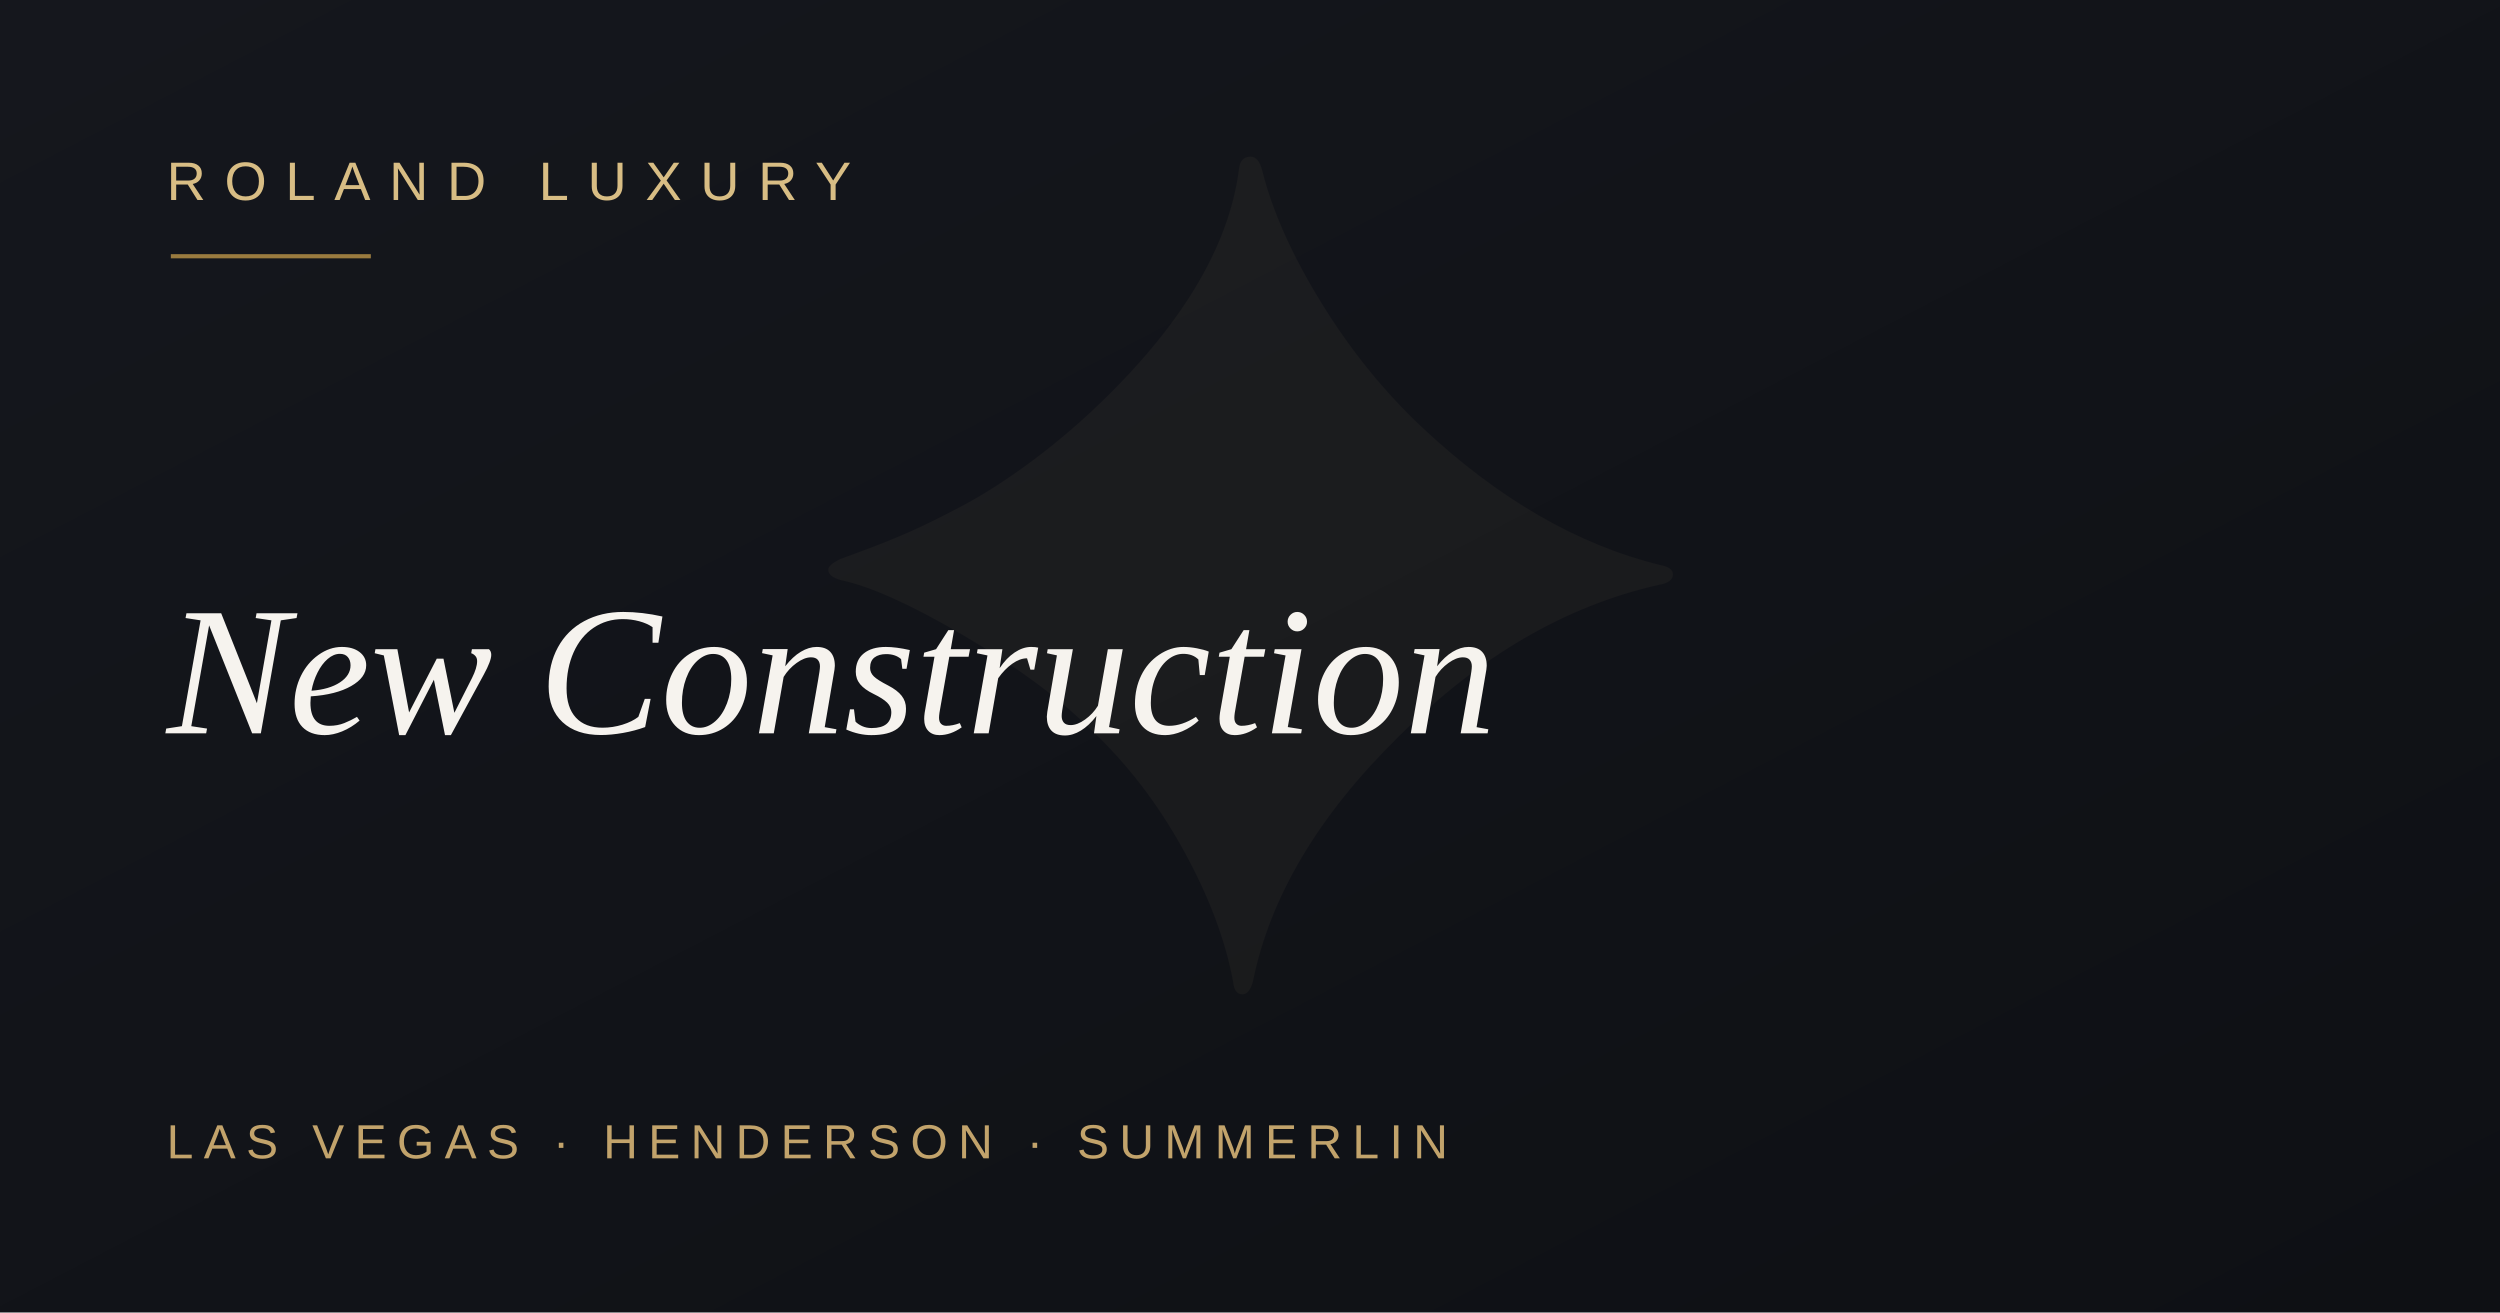
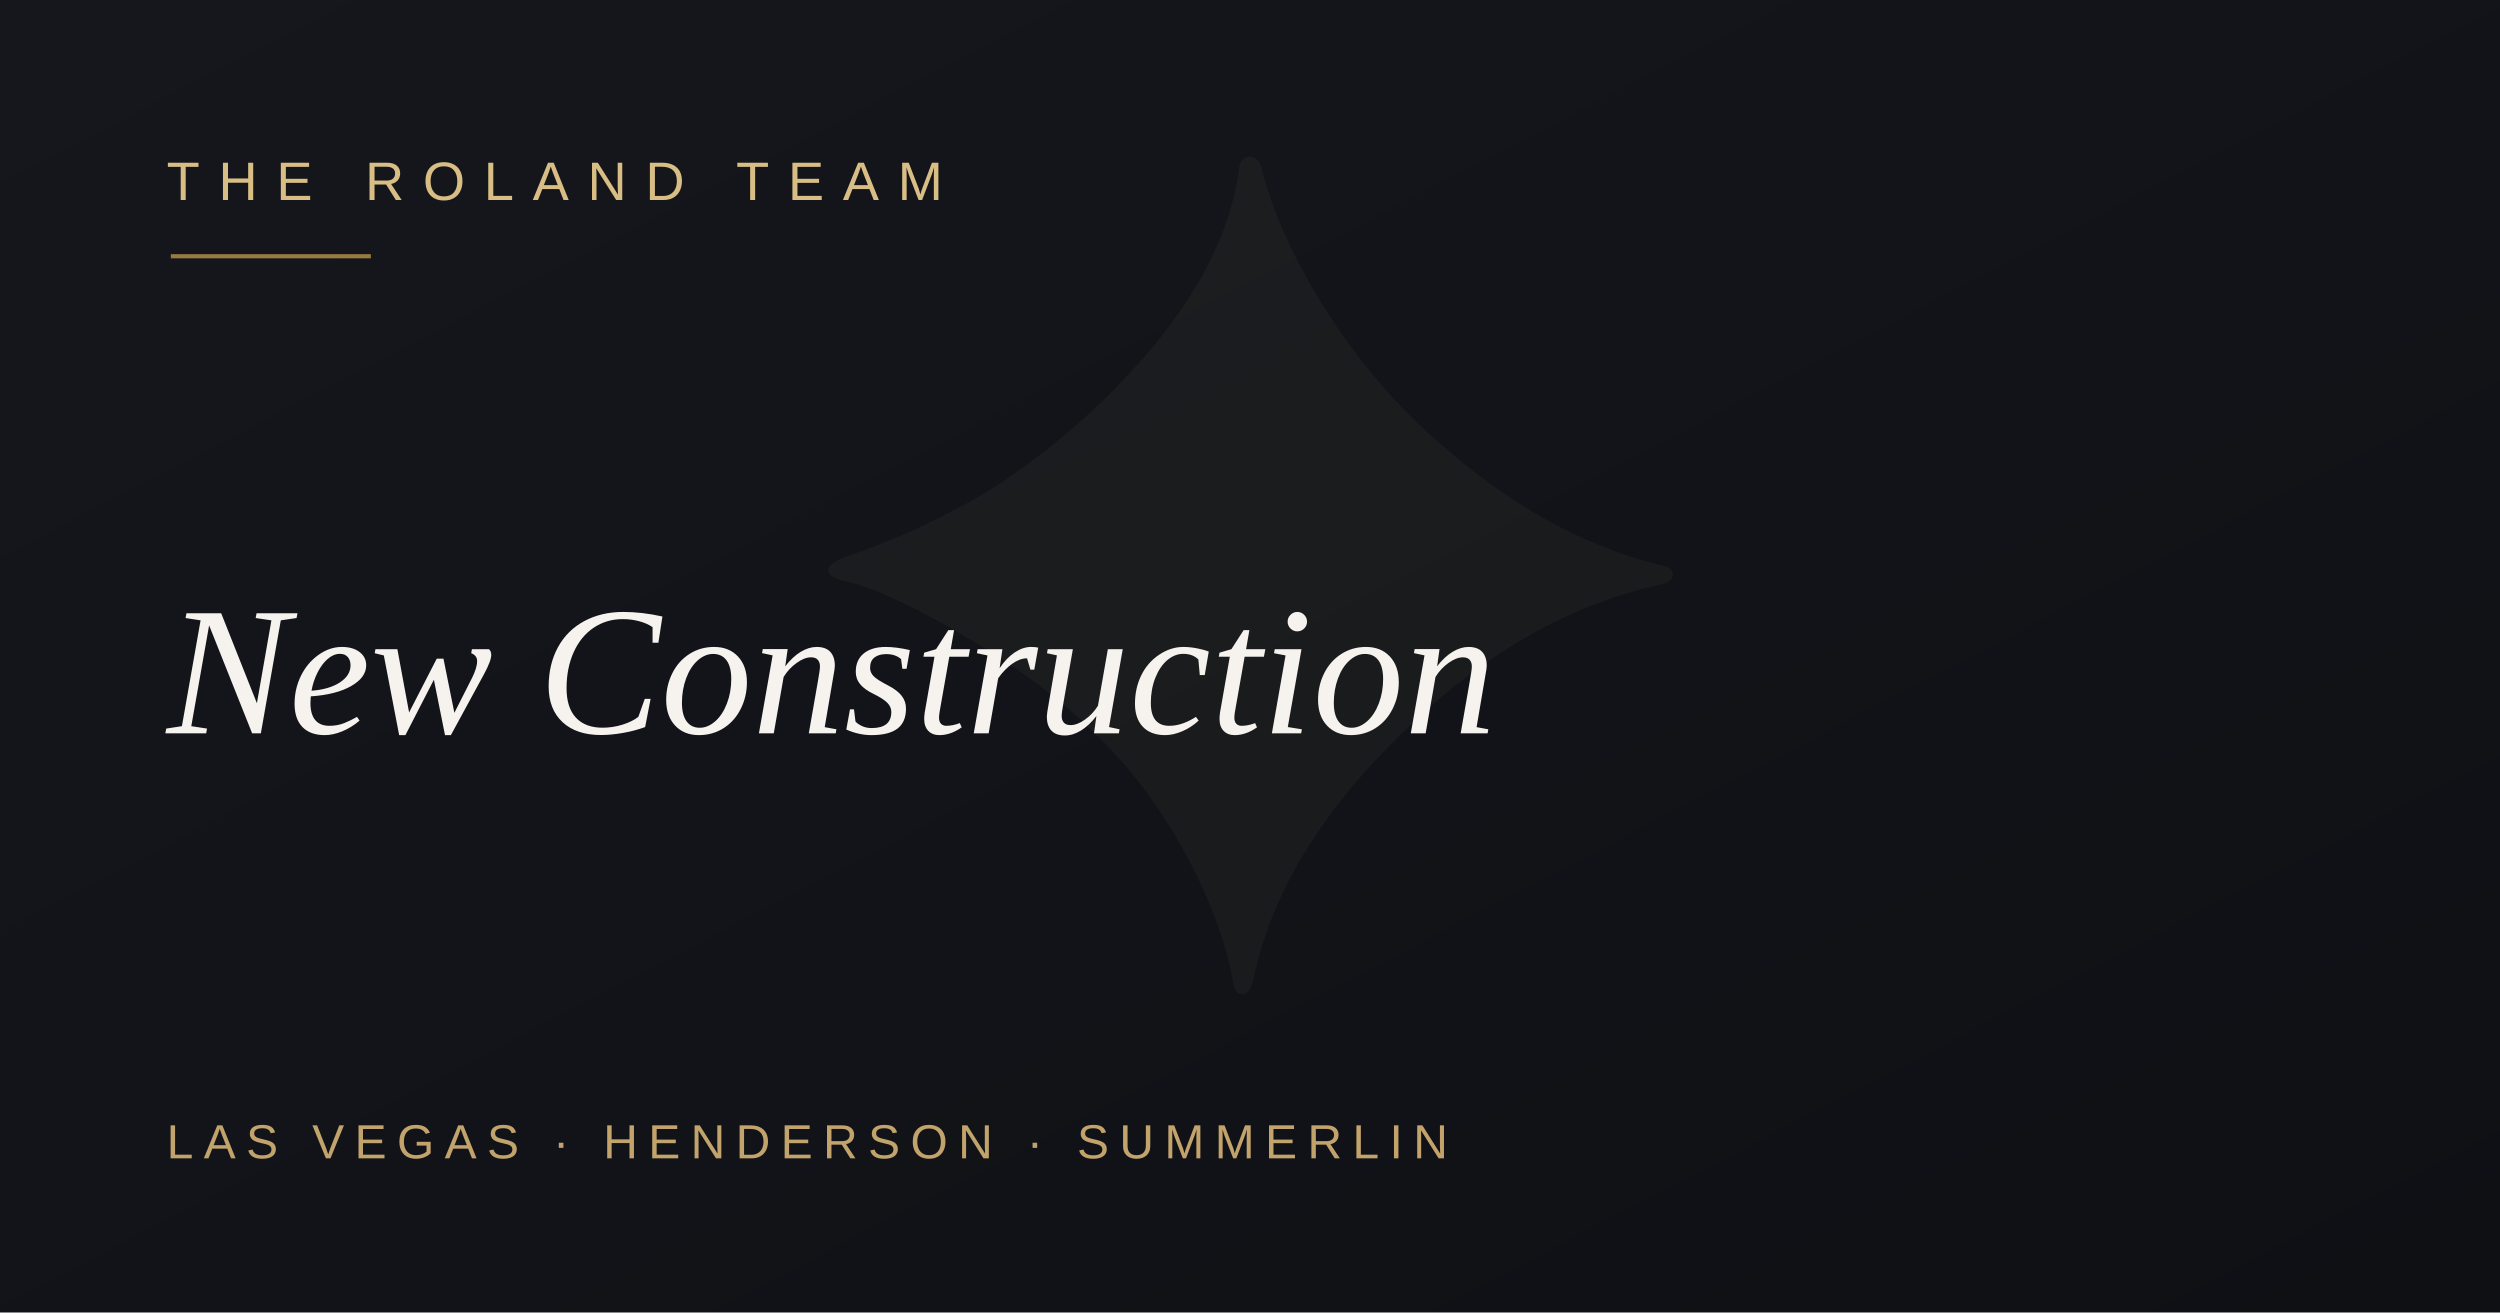
- <svg xmlns="http://www.w3.org/2000/svg" width="1200" height="630" viewBox="0 0 1200 630" role="img" aria-label="Roland Luxury — New Construction">
+ <svg xmlns="http://www.w3.org/2000/svg" width="1200" height="630" viewBox="0 0 1200 630" role="img" aria-label="The Roland Team — New Construction">
  <defs>
    <linearGradient id="bg" x1="0" y1="0" x2="1" y2="1">
      <stop offset="0" stop-color="#15171d" />
      <stop offset="1" stop-color="#0e1014" />
    </linearGradient>
  </defs>
  <rect width="1200" height="630" fill="url(#bg)" />
  <text x="600" y="470" text-anchor="middle" font-family="Georgia, 'Times New Roman', serif" font-size="560" fill="#d8bd84" opacity="0.05">✦</text>
-   <text x="80" y="96" font-family="Arial, Helvetica, sans-serif" font-size="26" letter-spacing="9" fill="#d8bd84">ROLAND LUXURY</text>
+   <text x="80" y="96" font-family="Arial, Helvetica, sans-serif" font-size="26" letter-spacing="9" fill="#d8bd84">THE ROLAND TEAM</text>
  <rect x="82" y="122" width="96" height="2" fill="#9a7b3f" />
  <text x="80" y="352" font-family="Georgia, 'Times New Roman', serif" font-style="italic" font-size="88" fill="#f6f3ee">New Construction</text>
  <text x="80" y="556" font-family="Arial, Helvetica, sans-serif" font-size="23" letter-spacing="5" fill="#c2a36b">LAS VEGAS · HENDERSON · SUMMERLIN</text>
</svg>
